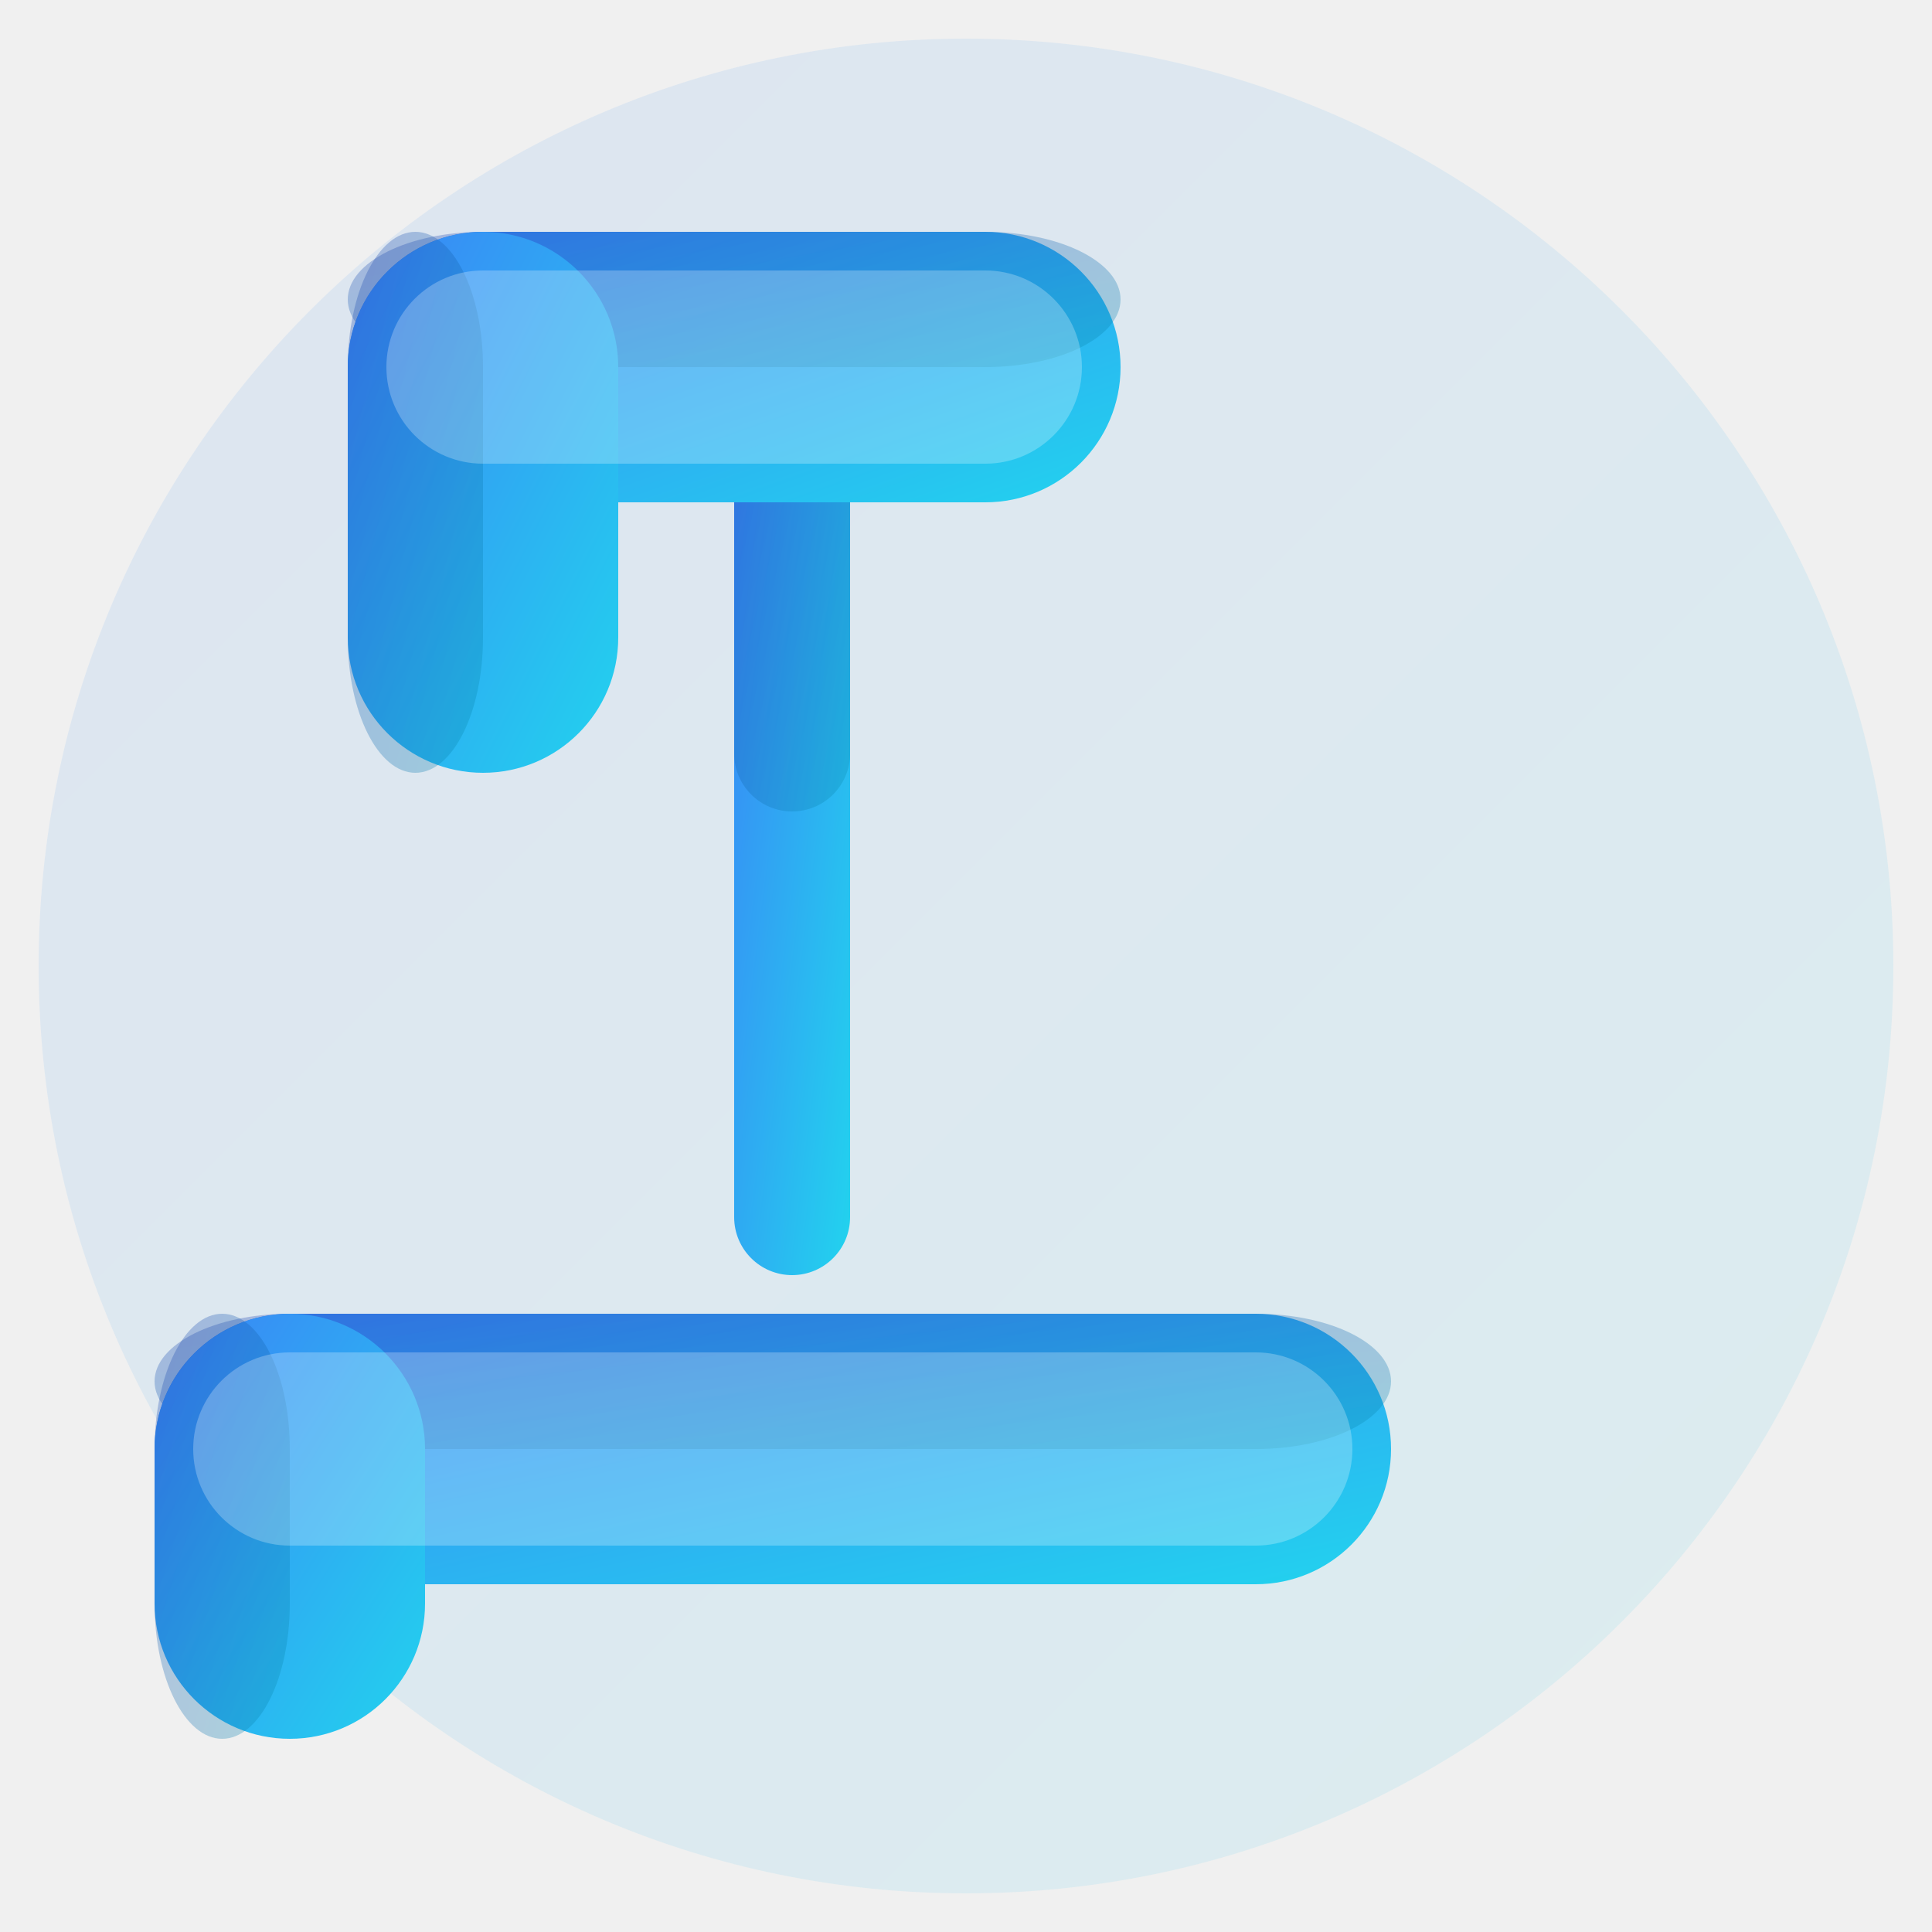
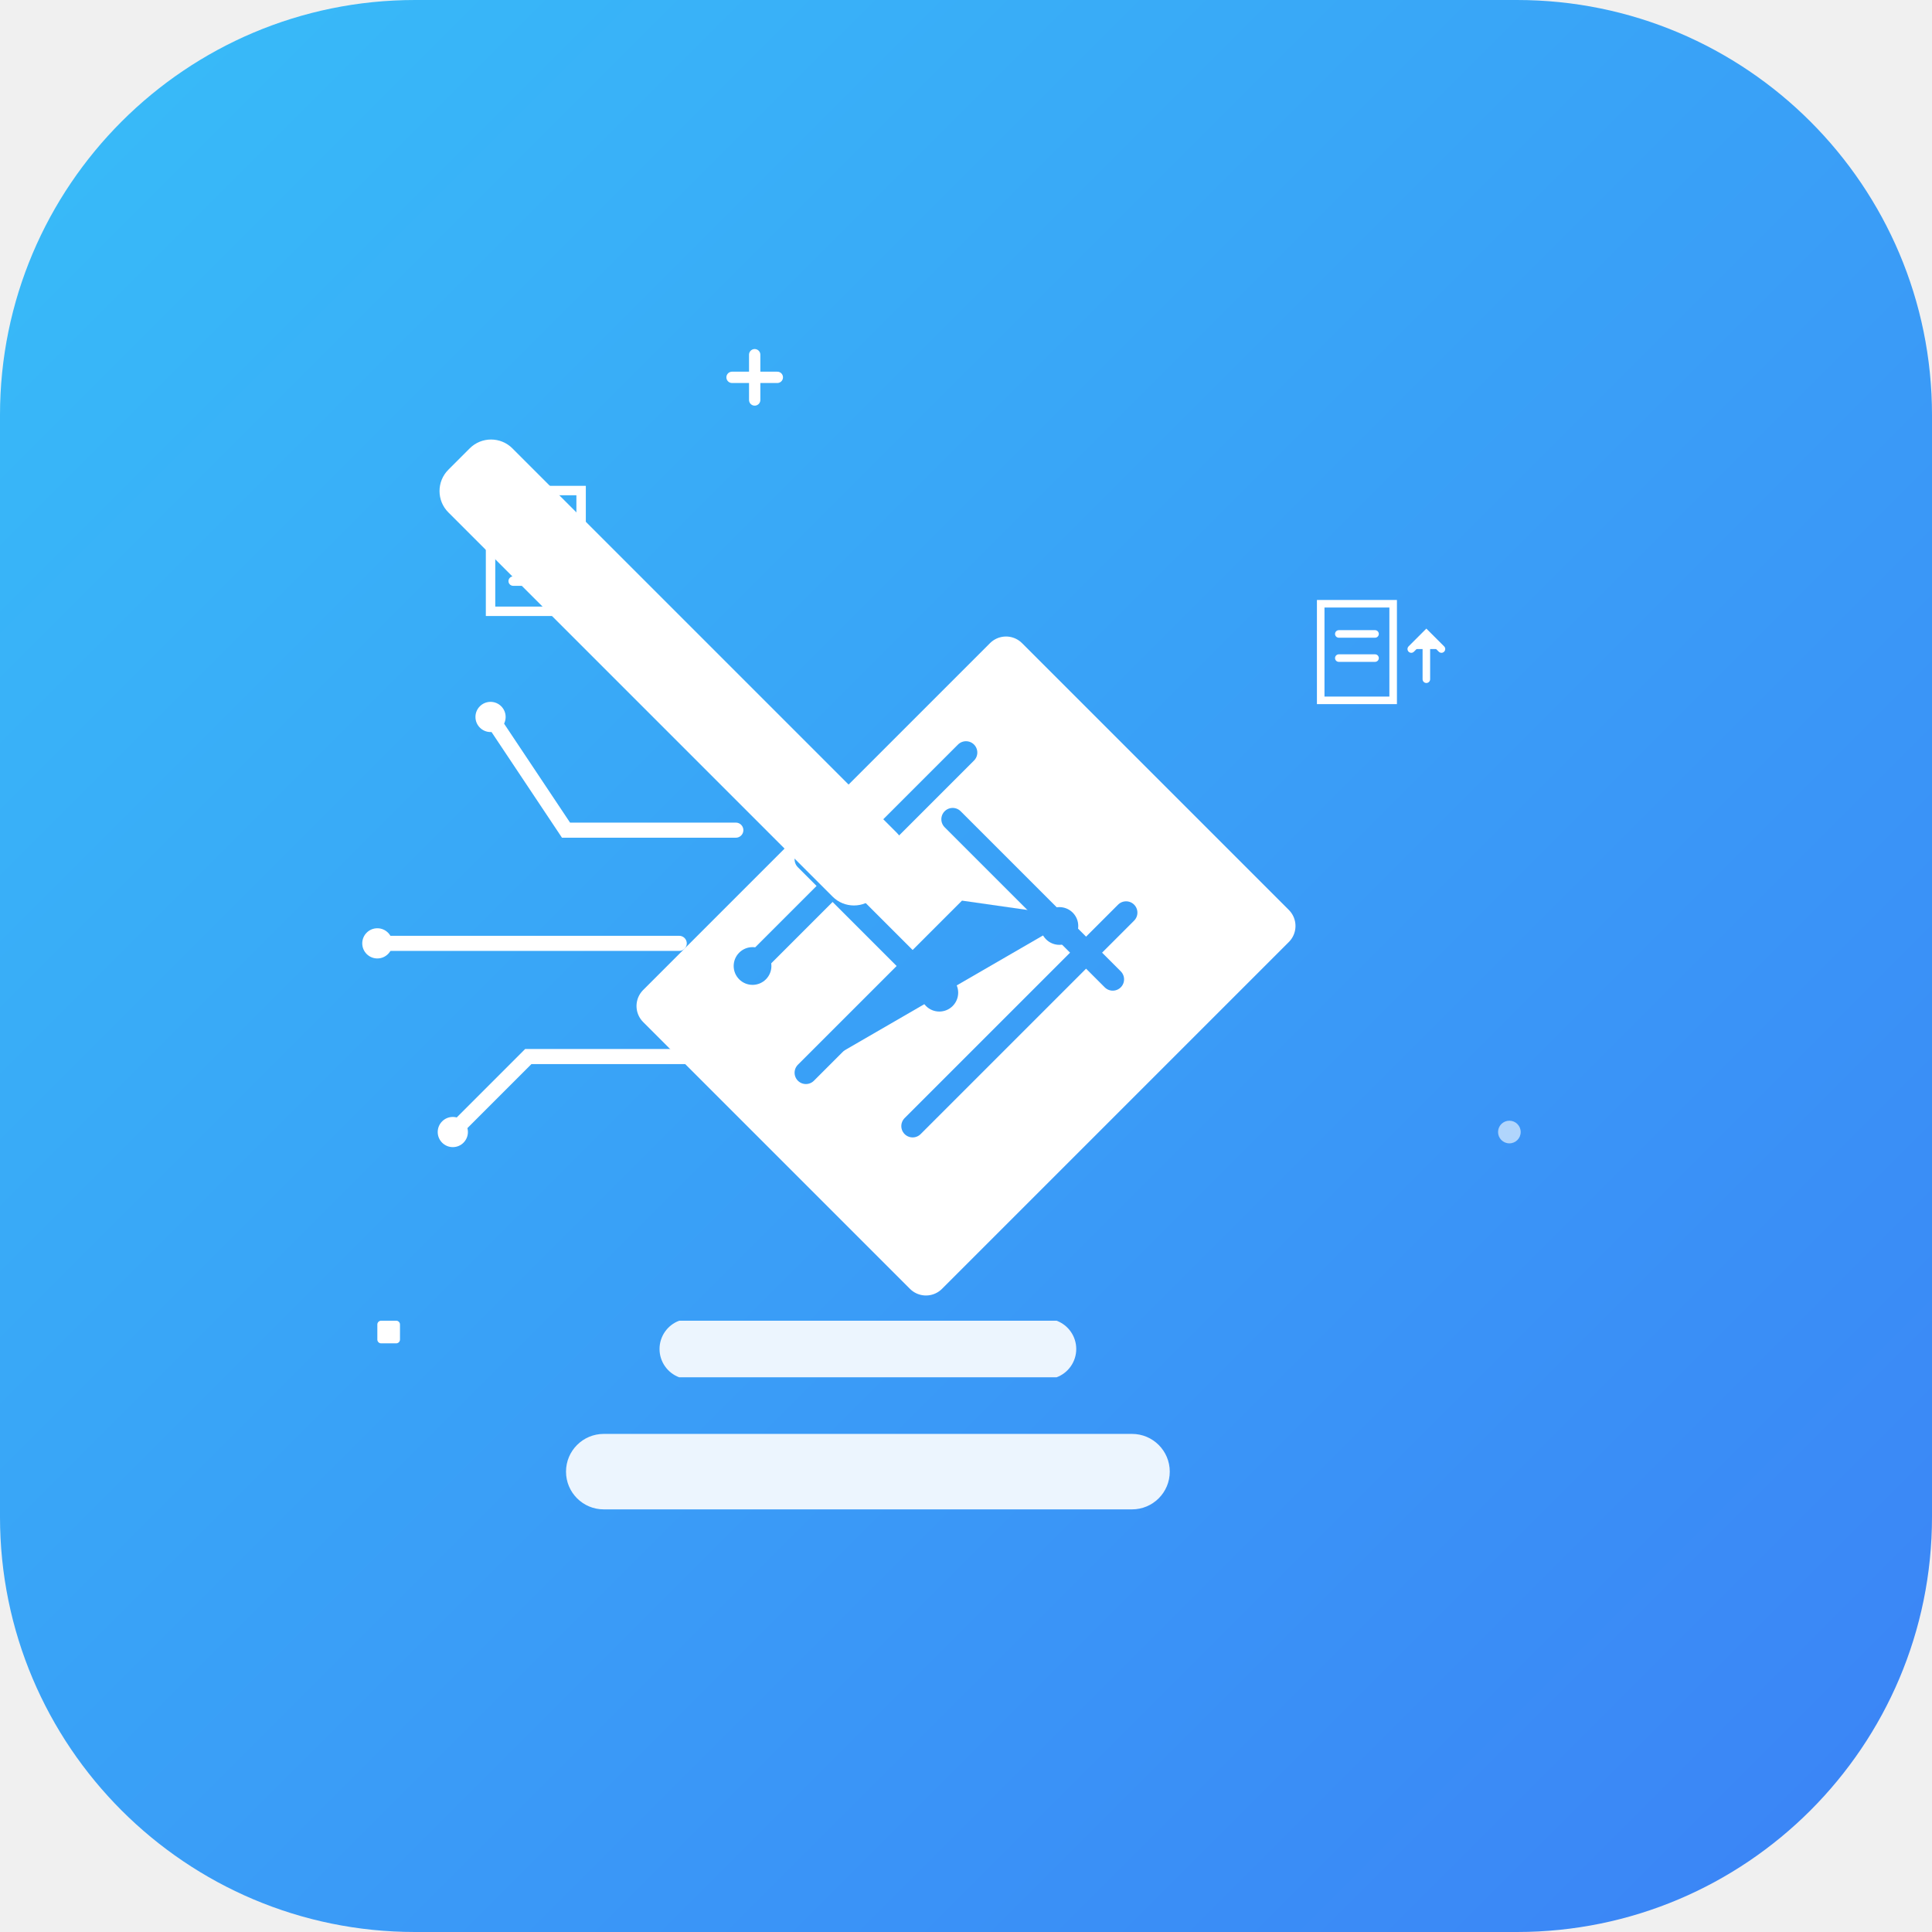
- <svg xmlns="http://www.w3.org/2000/svg" viewBox="0 0 100 100">
+ <svg xmlns="http://www.w3.org/2000/svg" width="512" height="512" viewBox="0 0 512 512">
  <defs>
-     <linearGradient id="gavelGradient" x1="0%" y1="0%" x2="100%" y2="100%">
-       <stop offset="0%" style="stop-color:#3b82f6;stop-opacity:1" />
-       <stop offset="100%" style="stop-color:#22d3ee;stop-opacity:1" />
+     <linearGradient id="iconBg" x1="0%" y1="0%" x2="100%" y2="100%">
+       <stop offset="0%" stop-color="#38bdf8" />
+       <stop offset="100%" stop-color="#3b82f6" />
    </linearGradient>
-     <linearGradient id="gavelShadow" x1="0%" y1="0%" x2="100%" y2="100%">
-       <stop offset="0%" style="stop-color:#1e40af;stop-opacity:0.3" />
-       <stop offset="100%" style="stop-color:#0891b2;stop-opacity:0.3" />
-     </linearGradient>
+     <mask id="circuitCutout">
+       <rect x="0" y="0" width="512" height="512" fill="white" />
+       <g transform="translate(256, 256) rotate(-45)">
+         <path d="M-40 -40 L40 -40" stroke="black" stroke-width="6" stroke-linecap="round" />
+         <path d="M-50 -10 L10 -10 L25 10" stroke="black" stroke-width="6" stroke-linecap="round" />
+         <path d="M-40 20 L40 20" stroke="black" stroke-width="6" stroke-linecap="round" />
+         <path d="M-10 -50 L-10 0" stroke="black" stroke-width="6" stroke-linecap="round" />
+         <path d="M25 -30 L25 30" stroke="black" stroke-width="6" stroke-linecap="round" />
+         <circle cx="-40" cy="-40" r="5" fill="black" />
+         <circle cx="25" cy="10" r="5" fill="black" />
+         <circle cx="-10" cy="0" r="5" fill="black" />
+       </g>
+     </mask>
  </defs>
-   <circle cx="50" cy="50" r="48" fill="url(#gavelGradient)" opacity="0.1" />
-   <rect x="38" y="18" width="6" height="48" rx="3" fill="url(#gavelGradient)" />
-   <rect x="38" y="18" width="6" height="24" rx="3" fill="url(#gavelShadow)" />
-   <rect x="18" y="12" width="40" height="14" rx="7" fill="url(#gavelGradient)" />
-   <rect x="18" y="12" width="40" height="7" rx="7" fill="url(#gavelShadow)" />
-   <rect x="18" y="12" width="14" height="28" rx="7" fill="url(#gavelGradient)" />
-   <rect x="18" y="12" width="7" height="28" rx="7" fill="url(#gavelShadow)" />
-   <rect x="8" y="68" width="64" height="14" rx="7" fill="url(#gavelGradient)" />
-   <rect x="8" y="68" width="64" height="7" rx="7" fill="url(#gavelShadow)" />
-   <rect x="8" y="68" width="14" height="22" rx="7" fill="url(#gavelGradient)" />
-   <rect x="8" y="68" width="7" height="22" rx="7" fill="url(#gavelShadow)" />
-   <rect x="20" y="14" width="36" height="10" rx="5" fill="rgba(255,255,255,0.25)" />
-   <rect x="10" y="70" width="60" height="10" rx="5" fill="rgba(255,255,255,0.25)" />
+   <rect x="0" y="0" width="512" height="512" rx="110" fill="url(#iconBg)" />
+   <g fill="white">
+     <path d="M160 380 H300 A10 10 0 0 1 300 400 H160 A10 10 0 0 1 160 380 Z" opacity="0.9" />
+     <path d="M180 350 H280 A8 8 0 0 1 280 365 H180 A8 8 0 0 1 180 350 Z" opacity="0.9" />
+     <g transform="translate(256, 256) rotate(-45)">
+       <rect x="-12" y="-190" width="24" height="160" rx="8" fill="white" />
+     </g>
+     <g mask="url(#circuitCutout)">
+       <path transform="translate(256, 256) rotate(-45)" d="M-65 -50 H65 V50 H-65 Z" fill="white" stroke="white" stroke-width="12" stroke-linejoin="round" />
+     </g>
+     <g stroke="white" stroke-width="4" fill="none" stroke-linecap="round">
+       <path d="M190 280 L140 280 L120 300" />
+       <circle cx="120" cy="300" r="4" fill="white" stroke="none" />
+       <path d="M180 250 L100 250" />
+       <circle cx="100" cy="250" r="4" fill="white" stroke="none" />
+       <path d="M195 220 L150 220 L130 190" />
+       <circle cx="130" cy="190" r="4" fill="white" stroke="none" />
+     </g>
+     <g transform="translate(130, 130)">
+       <path d="M0 0 H24 V32 H0 Z" fill="none" stroke="white" stroke-width="2.5" rx="2" />
+       <path d="M6 8 H18 M6 16 H18 M6 24 H14" stroke="white" stroke-width="2.5" stroke-linecap="round" />
+     </g>
+     <g transform="translate(200, 100)">
+       <path d="M0 -6 V6 M-6 0 H6" stroke="white" stroke-width="3" stroke-linecap="round" />
+     </g>
+     <g transform="translate(350, 160) scale(0.8)">
+       <path d="M0 0 H24 V32 H0 Z" fill="none" stroke="white" stroke-width="2.5" rx="2" />
+       <path d="M6 10 H18 M6 18 H18" stroke="white" stroke-width="2.5" stroke-linecap="round" />
+       <path d="M30 15 L35 10 L40 15 M35 10 V25" stroke="white" stroke-width="2.5" stroke-linecap="round" />
+     </g>
+     <g transform="translate(100, 350)">
+       <rect width="6" height="6" fill="white" rx="1" />
+     </g>
+     <circle cx="400" cy="300" r="3" fill="white" opacity="0.6" />
+   </g>
</svg>
